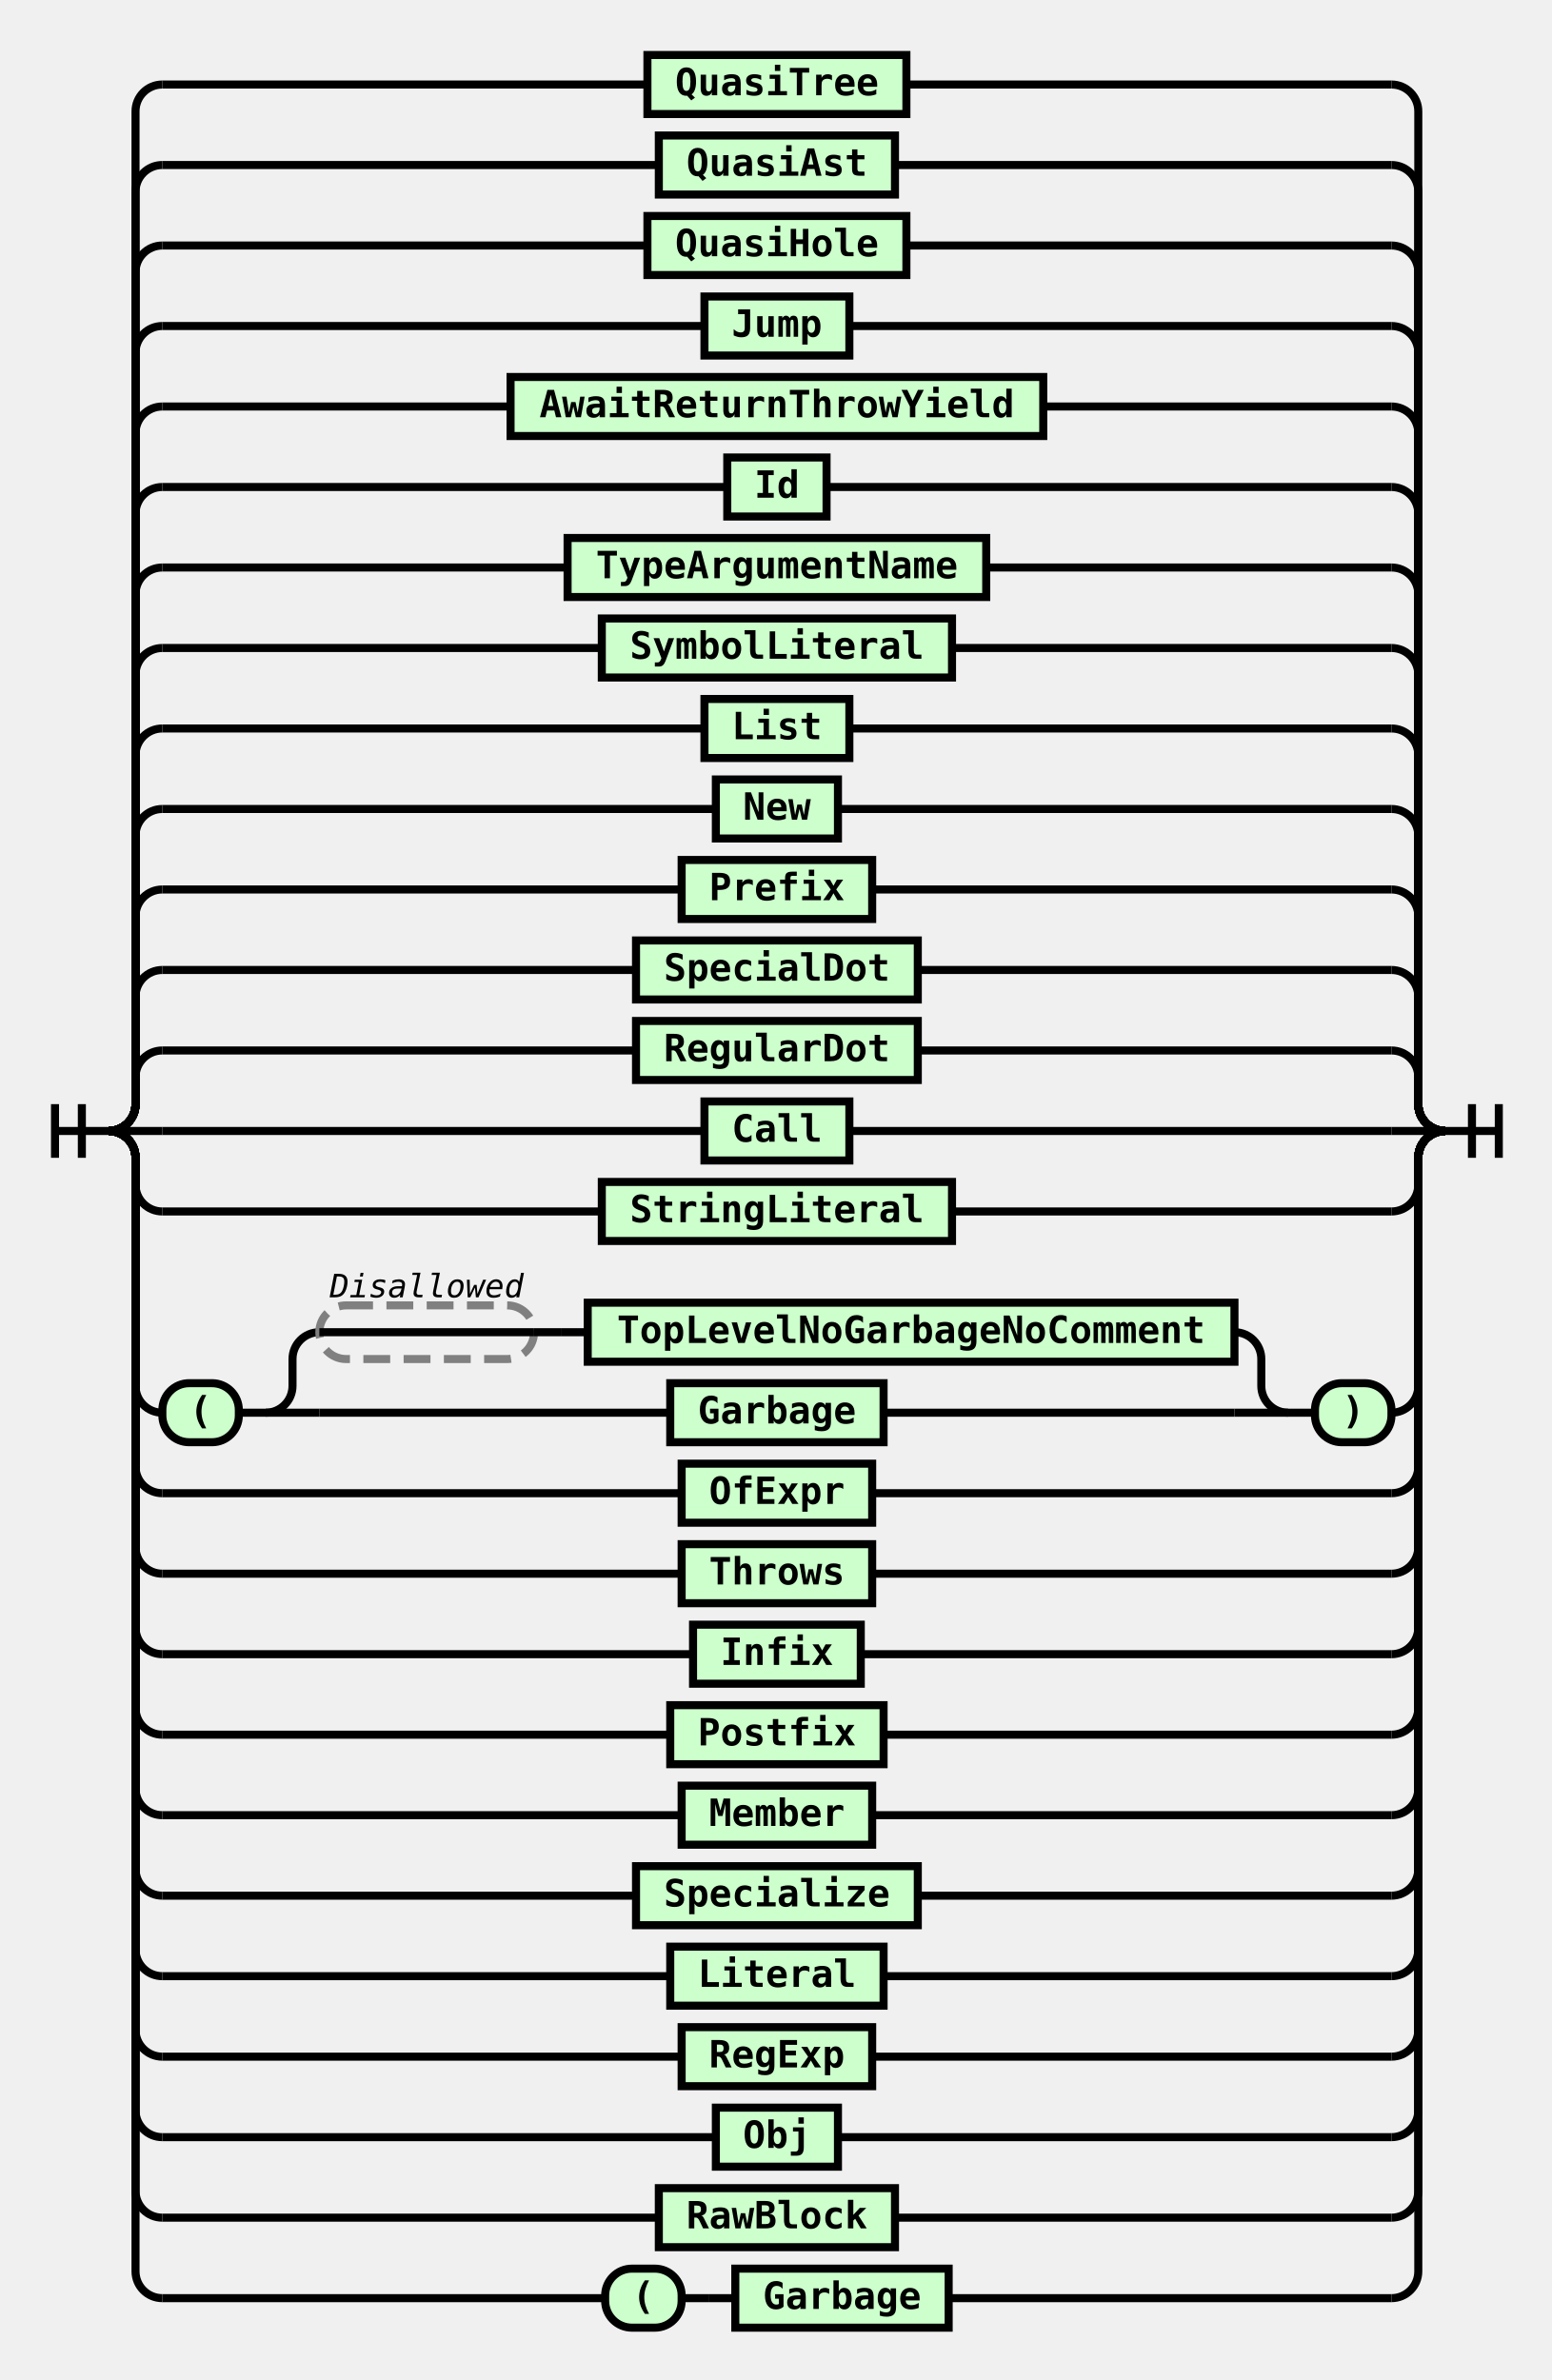
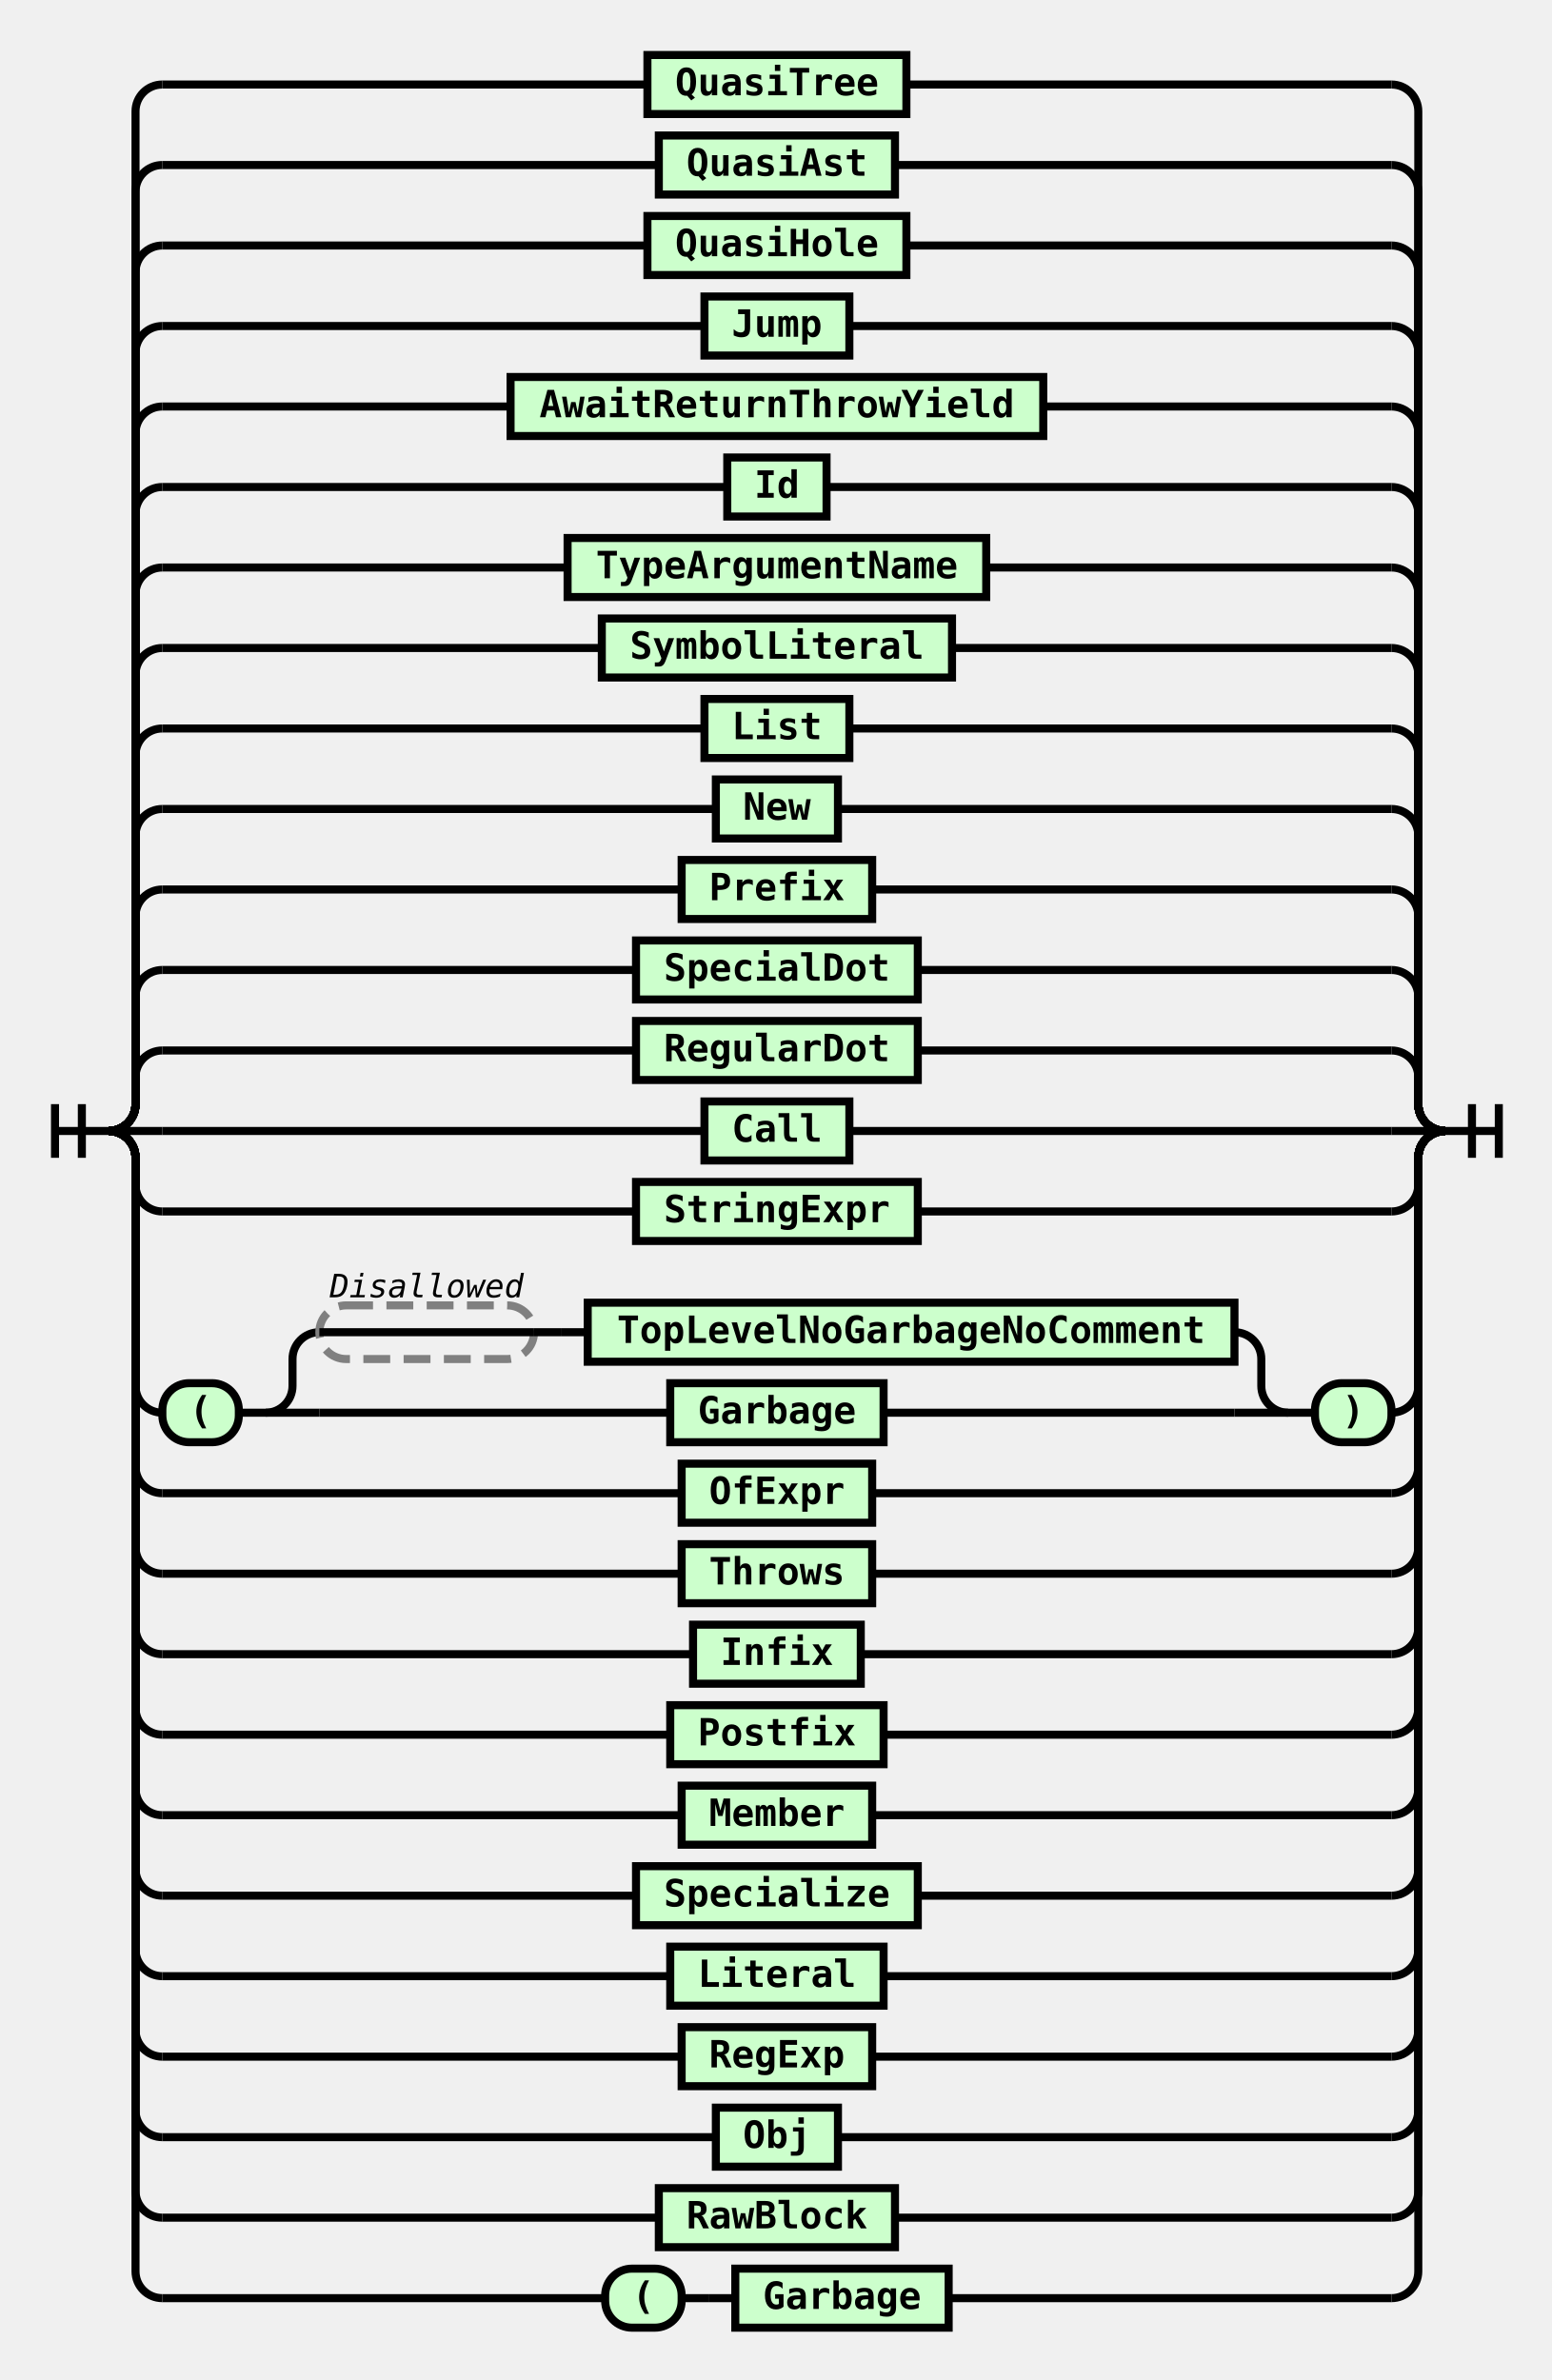
<svg xmlns="http://www.w3.org/2000/svg" xmlns:xlink="http://www.w3.org/1999/xlink" class="railroad-diagram" width="578" height="887" viewBox="0 0 578 887" role="img" version="1.1">
  <style>
svg.railroad-diagram {
    background-color: hsl(30,20%,95%);
}
svg.railroad-diagram path {
    stroke-width: 3;
    stroke: black;
    fill: rgba(0,0,0,0);
}
svg.railroad-diagram text {
    font: bold 14px monospace;
    text-anchor: middle;
    white-space: pre;
}
svg.railroad-diagram text.diagram-text {
    font-size: 12px;
}
svg.railroad-diagram text.diagram-arrow {
    font-size: 16px;
}
svg.railroad-diagram text.label {
    text-anchor: start;
}
svg.railroad-diagram text.comment {
    font: italic 12px monospace;
}
svg.railroad-diagram g.non-terminal text {
    /*font-style: italic;*/
}
svg.railroad-diagram rect {
    stroke-width: 3;
    stroke: black;
    fill: hsl(120,100%,90%);
}
svg.railroad-diagram rect.group-box {
    stroke: gray;
    stroke-dasharray: 10 5;
    fill: none;
}
svg.railroad-diagram path.diagram-text {
    stroke-width: 3;
    stroke: black;
    fill: white;
    cursor: help;
}
svg.railroad-diagram g.diagram-text:hover path.diagram-text {
    fill: #eee;
}

</style>
  <g transform="translate(.5 .5)">
    <g>
      <path d="M20 411v20m10 -20v20m-10 -10h20" />
    </g>
    <g>
      <path d="M40 421h0" />
      <path d="M538 421h0" />
      <path d="M40 421a10 10 0 0 0 10 -10v-10a10 10 0 0 1 10 -10" />
      <g class="non-terminal">
        <path d="M60 391h176.5" />
        <path d="M341.5 391h176.5" />
        <rect x="236.5" y="380" width="105" height="22" />
        <a xlink:href="/reference/syntax/#syntax-for-regulardot">
          <text x="289" y="395">RegularDot</text>
        </a>
      </g>
      <path d="M518 391a10 10 0 0 1 10 10v10a10 10 0 0 0 10 10" />
      <path d="M40 421a10 10 0 0 0 10 -10v-40a10 10 0 0 1 10 -10" />
      <g class="non-terminal">
        <path d="M60 361h176.5" />
        <path d="M341.5 361h176.5" />
        <rect x="236.5" y="350" width="105" height="22" />
        <a xlink:href="/reference/syntax/#syntax-for-specialdot">
          <text x="289" y="365">SpecialDot</text>
        </a>
      </g>
      <path d="M518 361a10 10 0 0 1 10 10v40a10 10 0 0 0 10 10" />
      <path d="M40 421a10 10 0 0 0 10 -10v-70a10 10 0 0 1 10 -10" />
      <g class="non-terminal">
        <path d="M60 331h193.5" />
        <path d="M324.5 331h193.5" />
        <rect x="253.5" y="320" width="71" height="22" />
        <a xlink:href="/reference/syntax/#syntax-for-prefix">
          <text x="289" y="335">Prefix</text>
        </a>
      </g>
      <path d="M518 331a10 10 0 0 1 10 10v70a10 10 0 0 0 10 10" />
      <path d="M40 421a10 10 0 0 0 10 -10v-100a10 10 0 0 1 10 -10" />
      <g class="non-terminal">
        <path d="M60 301h206.25" />
        <path d="M311.75 301h206.25" />
        <rect x="266.25" y="290" width="45.5" height="22" />
        <a xlink:href="/reference/syntax/#syntax-for-new">
          <text x="289" y="305">New</text>
        </a>
      </g>
      <path d="M518 301a10 10 0 0 1 10 10v100a10 10 0 0 0 10 10" />
      <path d="M40 421a10 10 0 0 0 10 -10v-130a10 10 0 0 1 10 -10" />
      <g class="non-terminal">
        <path d="M60 271h202" />
        <path d="M316 271h202" />
        <rect x="262" y="260" width="54" height="22" />
        <a xlink:href="/reference/syntax/#syntax-for-list">
          <text x="289" y="275">List</text>
        </a>
      </g>
      <path d="M518 271a10 10 0 0 1 10 10v130a10 10 0 0 0 10 10" />
      <path d="M40 421a10 10 0 0 0 10 -10v-160a10 10 0 0 1 10 -10" />
      <g class="non-terminal">
        <path d="M60 241h163.75" />
        <path d="M354.25 241h163.75" />
        <rect x="223.75" y="230" width="130.5" height="22" />
        <a xlink:href="/reference/syntax/#syntax-for-symbolliteral">
          <text x="289" y="245">SymbolLiteral</text>
        </a>
      </g>
      <path d="M518 241a10 10 0 0 1 10 10v160a10 10 0 0 0 10 10" />
      <path d="M40 421a10 10 0 0 0 10 -10v-190a10 10 0 0 1 10 -10" />
      <g class="non-terminal">
        <path d="M60 211h151" />
        <path d="M367 211h151" />
        <rect x="211" y="200" width="156" height="22" />
        <a xlink:href="/reference/syntax/#syntax-for-typeargumentname">
          <text x="289" y="215">TypeArgumentName</text>
        </a>
      </g>
      <path d="M518 211a10 10 0 0 1 10 10v190a10 10 0 0 0 10 10" />
      <path d="M40 421a10 10 0 0 0 10 -10v-220a10 10 0 0 1 10 -10" />
      <g class="non-terminal">
        <path d="M60 181h210.5" />
        <path d="M307.5 181h210.5" />
        <rect x="270.5" y="170" width="37" height="22" />
        <a xlink:href="/reference/syntax/#syntax-for-id">
          <text x="289" y="185">Id</text>
        </a>
      </g>
      <path d="M518 181a10 10 0 0 1 10 10v220a10 10 0 0 0 10 10" />
      <path d="M40 421a10 10 0 0 0 10 -10v-250a10 10 0 0 1 10 -10" />
      <g class="non-terminal">
        <path d="M60 151h129.75" />
        <path d="M388.25 151h129.75" />
        <rect x="189.75" y="140" width="198.5" height="22" />
        <a xlink:href="/reference/syntax/#syntax-for-awaitreturnthrowyield">
          <text x="289" y="155">AwaitReturnThrowYield</text>
        </a>
      </g>
      <path d="M518 151a10 10 0 0 1 10 10v250a10 10 0 0 0 10 10" />
      <path d="M40 421a10 10 0 0 0 10 -10v-280a10 10 0 0 1 10 -10" />
      <g class="non-terminal">
        <path d="M60 121h202" />
        <path d="M316 121h202" />
        <rect x="262" y="110" width="54" height="22" />
        <a xlink:href="/reference/syntax/#syntax-for-jump">
          <text x="289" y="125">Jump</text>
        </a>
      </g>
      <path d="M518 121a10 10 0 0 1 10 10v280a10 10 0 0 0 10 10" />
      <path d="M40 421a10 10 0 0 0 10 -10v-310a10 10 0 0 1 10 -10" />
      <g class="non-terminal">
        <path d="M60 91h180.75" />
        <path d="M337.25 91h180.75" />
        <rect x="240.75" y="80" width="96.5" height="22" />
-         <a xlink:href="/reference/syntax/#syntax-for-quasihole">
-           <text x="289" y="95">QuasiHole</text>
-         </a>
+         <text x="289" y="95">QuasiHole</text>
      </g>
      <path d="M518 91a10 10 0 0 1 10 10v310a10 10 0 0 0 10 10" />
      <path d="M40 421a10 10 0 0 0 10 -10v-340a10 10 0 0 1 10 -10" />
      <g class="non-terminal">
        <path d="M60 61h185" />
        <path d="M333 61h185" />
        <rect x="245" y="50" width="88" height="22" />
-         <a xlink:href="/reference/syntax/#syntax-for-quasiast">
-           <text x="289" y="65">QuasiAst</text>
-         </a>
+         <text x="289" y="65">QuasiAst</text>
      </g>
      <path d="M518 61a10 10 0 0 1 10 10v340a10 10 0 0 0 10 10" />
      <path d="M40 421a10 10 0 0 0 10 -10v-370a10 10 0 0 1 10 -10" />
      <g class="non-terminal">
        <path d="M60 31h180.75" />
        <path d="M337.25 31h180.75" />
        <rect x="240.75" y="20" width="96.5" height="22" />
-         <a xlink:href="/reference/syntax/#syntax-for-quasitree">
-           <text x="289" y="35">QuasiTree</text>
-         </a>
+         <text x="289" y="35">QuasiTree</text>
      </g>
      <path d="M518 31a10 10 0 0 1 10 10v370a10 10 0 0 0 10 10" />
      <path d="M40 421h20" />
      <g class="non-terminal">
        <path d="M60 421h202" />
        <path d="M316 421h202" />
        <rect x="262" y="410" width="54" height="22" />
        <a xlink:href="/reference/syntax/#syntax-for-call">
          <text x="289" y="425">Call</text>
        </a>
      </g>
      <path d="M518 421h20" />
      <path d="M40 421a10 10 0 0 1 10 10v10a10 10 0 0 0 10 10" />
      <g class="non-terminal">
-         <path d="M60 451h163.75" />
-         <path d="M354.25 451h163.75" />
-         <rect x="223.75" y="440" width="130.5" height="22" />
-         <a xlink:href="/reference/syntax/#syntax-for-stringliteral">
-           <text x="289" y="455">StringLiteral</text>
+         <path d="M60 451h176.5" />
+         <path d="M341.5 451h176.5" />
+         <rect x="236.5" y="440" width="105" height="22" />
+         <a xlink:href="/reference/syntax/#syntax-for-stringexpr">
+           <text x="289" y="455">StringExpr</text>
        </a>
      </g>
      <path d="M518 451a10 10 0 0 0 10 -10v-10a10 10 0 0 1 10 -10" />
      <path d="M40 421a10 10 0 0 1 10 10v85a10 10 0 0 0 10 10" />
      <g>
        <path d="M60 526h0" />
        <path d="M518 526h0" />
        <g class="terminal">
          <path d="M60 526h0" />
          <path d="M88.5 526h0" />
          <rect x="60" y="515" width="28.5" height="22" rx="10" ry="10" />
          <text x="74.25" y="530">(</text>
        </g>
        <path d="M88.5 526h10" />
        <g>
          <path d="M98.5 526h0" />
          <path d="M479.5 526h0" />
          <path d="M98.5 526a10 10 0 0 0 10 -10v-10a10 10 0 0 1 10 -10" />
          <g>
            <path d="M118.5 496h0" />
            <path d="M459.5 496h0" />
            <g>
              <path d="M118.5 496h0" />
              <path d="M198.5 496h0" />
              <rect x="118.5" y="486" width="80" height="20" rx="10" ry="10" class="group-box" />
              <g>
                <path d="M118.5 496h80" />
              </g>
              <g>
                <path d="M118.5 478h0" />
                <path d="M198.5 478h0" />
                <text x="158.5" y="483" class="comment">Disallowed</text>
              </g>
            </g>
            <path d="M198.5 496h10" />
            <path d="M208.5 496h10" />
            <g class="non-terminal">
              <path d="M218.5 496h0" />
              <path d="M459.5 496h0" />
              <rect x="218.5" y="485" width="241" height="22" />
              <a xlink:href="/reference/syntax/#syntax-for-toplevelnogarbagenocomment">
                <text x="339" y="500">TopLevelNoGarbageNoComment</text>
              </a>
            </g>
          </g>
          <path d="M459.5 496a10 10 0 0 1 10 10v10a10 10 0 0 0 10 10" />
          <path d="M98.5 526h20" />
          <g class="non-terminal">
            <path d="M118.5 526h130.75" />
            <path d="M328.75 526h130.75" />
            <rect x="249.25" y="515" width="79.5" height="22" />
            <a xlink:href="/reference/syntax/#syntax-for-garbage">
              <text x="289" y="530">Garbage</text>
            </a>
          </g>
          <path d="M459.5 526h20" />
        </g>
        <path d="M479.5 526h10" />
        <g class="terminal">
          <path d="M489.5 526h0" />
          <path d="M518 526h0" />
          <rect x="489.5" y="515" width="28.5" height="22" rx="10" ry="10" />
          <text x="503.75" y="530">)</text>
        </g>
      </g>
      <path d="M518 526a10 10 0 0 0 10 -10v-85a10 10 0 0 1 10 -10" />
      <path d="M40 421a10 10 0 0 1 10 10v115a10 10 0 0 0 10 10" />
      <g class="non-terminal">
        <path d="M60 556h193.5" />
        <path d="M324.5 556h193.5" />
        <rect x="253.5" y="545" width="71" height="22" />
        <a xlink:href="/reference/syntax/#syntax-for-ofexpr">
          <text x="289" y="560">OfExpr</text>
        </a>
      </g>
      <path d="M518 556a10 10 0 0 0 10 -10v-115a10 10 0 0 1 10 -10" />
      <path d="M40 421a10 10 0 0 1 10 10v145a10 10 0 0 0 10 10" />
      <g class="non-terminal">
        <path d="M60 586h193.5" />
        <path d="M324.5 586h193.5" />
        <rect x="253.5" y="575" width="71" height="22" />
        <a xlink:href="/reference/syntax/#syntax-for-throws">
          <text x="289" y="590">Throws</text>
        </a>
      </g>
      <path d="M518 586a10 10 0 0 0 10 -10v-145a10 10 0 0 1 10 -10" />
      <path d="M40 421a10 10 0 0 1 10 10v175a10 10 0 0 0 10 10" />
      <g class="non-terminal">
        <path d="M60 616h197.75" />
        <path d="M320.25 616h197.75" />
        <rect x="257.75" y="605" width="62.5" height="22" />
        <a xlink:href="/reference/syntax/#syntax-for-infix">
          <text x="289" y="620">Infix</text>
        </a>
      </g>
      <path d="M518 616a10 10 0 0 0 10 -10v-175a10 10 0 0 1 10 -10" />
      <path d="M40 421a10 10 0 0 1 10 10v205a10 10 0 0 0 10 10" />
      <g class="non-terminal">
        <path d="M60 646h189.25" />
        <path d="M328.75 646h189.25" />
        <rect x="249.25" y="635" width="79.5" height="22" />
        <a xlink:href="/reference/syntax/#syntax-for-postfix">
          <text x="289" y="650">Postfix</text>
        </a>
      </g>
      <path d="M518 646a10 10 0 0 0 10 -10v-205a10 10 0 0 1 10 -10" />
      <path d="M40 421a10 10 0 0 1 10 10v235a10 10 0 0 0 10 10" />
      <g class="non-terminal">
        <path d="M60 676h193.5" />
        <path d="M324.5 676h193.5" />
        <rect x="253.5" y="665" width="71" height="22" />
        <a xlink:href="/reference/syntax/#syntax-for-member">
          <text x="289" y="680">Member</text>
        </a>
      </g>
      <path d="M518 676a10 10 0 0 0 10 -10v-235a10 10 0 0 1 10 -10" />
      <path d="M40 421a10 10 0 0 1 10 10v265a10 10 0 0 0 10 10" />
      <g class="non-terminal">
        <path d="M60 706h176.5" />
        <path d="M341.5 706h176.5" />
        <rect x="236.5" y="695" width="105" height="22" />
        <a xlink:href="/reference/syntax/#syntax-for-specialize">
          <text x="289" y="710">Specialize</text>
        </a>
      </g>
      <path d="M518 706a10 10 0 0 0 10 -10v-265a10 10 0 0 1 10 -10" />
      <path d="M40 421a10 10 0 0 1 10 10v295a10 10 0 0 0 10 10" />
      <g class="non-terminal">
        <path d="M60 736h189.25" />
        <path d="M328.75 736h189.25" />
        <rect x="249.25" y="725" width="79.5" height="22" />
        <a xlink:href="/reference/syntax/#syntax-for-literal">
          <text x="289" y="740">Literal</text>
        </a>
      </g>
      <path d="M518 736a10 10 0 0 0 10 -10v-295a10 10 0 0 1 10 -10" />
      <path d="M40 421a10 10 0 0 1 10 10v325a10 10 0 0 0 10 10" />
      <g class="non-terminal">
        <path d="M60 766h193.5" />
        <path d="M324.5 766h193.5" />
        <rect x="253.5" y="755" width="71" height="22" />
        <a xlink:href="/reference/syntax/#syntax-for-regexp">
          <text x="289" y="770">RegExp</text>
        </a>
      </g>
      <path d="M518 766a10 10 0 0 0 10 -10v-325a10 10 0 0 1 10 -10" />
      <path d="M40 421a10 10 0 0 1 10 10v355a10 10 0 0 0 10 10" />
      <g class="non-terminal">
        <path d="M60 796h206.25" />
        <path d="M311.75 796h206.25" />
        <rect x="266.25" y="785" width="45.5" height="22" />
        <a xlink:href="/reference/syntax/#syntax-for-obj">
          <text x="289" y="800">Obj</text>
        </a>
      </g>
      <path d="M518 796a10 10 0 0 0 10 -10v-355a10 10 0 0 1 10 -10" />
      <path d="M40 421a10 10 0 0 1 10 10v385a10 10 0 0 0 10 10" />
      <g class="non-terminal">
        <path d="M60 826h185" />
        <path d="M333 826h185" />
        <rect x="245" y="815" width="88" height="22" />
        <a xlink:href="/reference/syntax/#syntax-for-rawblock">
          <text x="289" y="830">RawBlock</text>
        </a>
      </g>
      <path d="M518 826a10 10 0 0 0 10 -10v-385a10 10 0 0 1 10 -10" />
      <path d="M40 421a10 10 0 0 1 10 10v415a10 10 0 0 0 10 10" />
      <g>
        <path d="M60 856h165" />
        <path d="M353 856h165" />
        <g class="terminal">
          <path d="M225 856h0" />
          <path d="M253.5 856h0" />
          <rect x="225" y="845" width="28.5" height="22" rx="10" ry="10" />
          <text x="239.25" y="860">(</text>
        </g>
        <path d="M253.5 856h10" />
        <path d="M263.5 856h10" />
        <g class="non-terminal">
          <path d="M273.5 856h0" />
          <path d="M353 856h0" />
          <rect x="273.5" y="845" width="79.5" height="22" />
          <a xlink:href="/reference/syntax/#syntax-for-garbage">
            <text x="313.25" y="860">Garbage</text>
          </a>
        </g>
      </g>
      <path d="M518 856a10 10 0 0 0 10 -10v-415a10 10 0 0 1 10 -10" />
    </g>
    <path d="M 538 421 h 20 m -10 -10 v 20 m 10 -20 v 20" />
  </g>
</svg>
